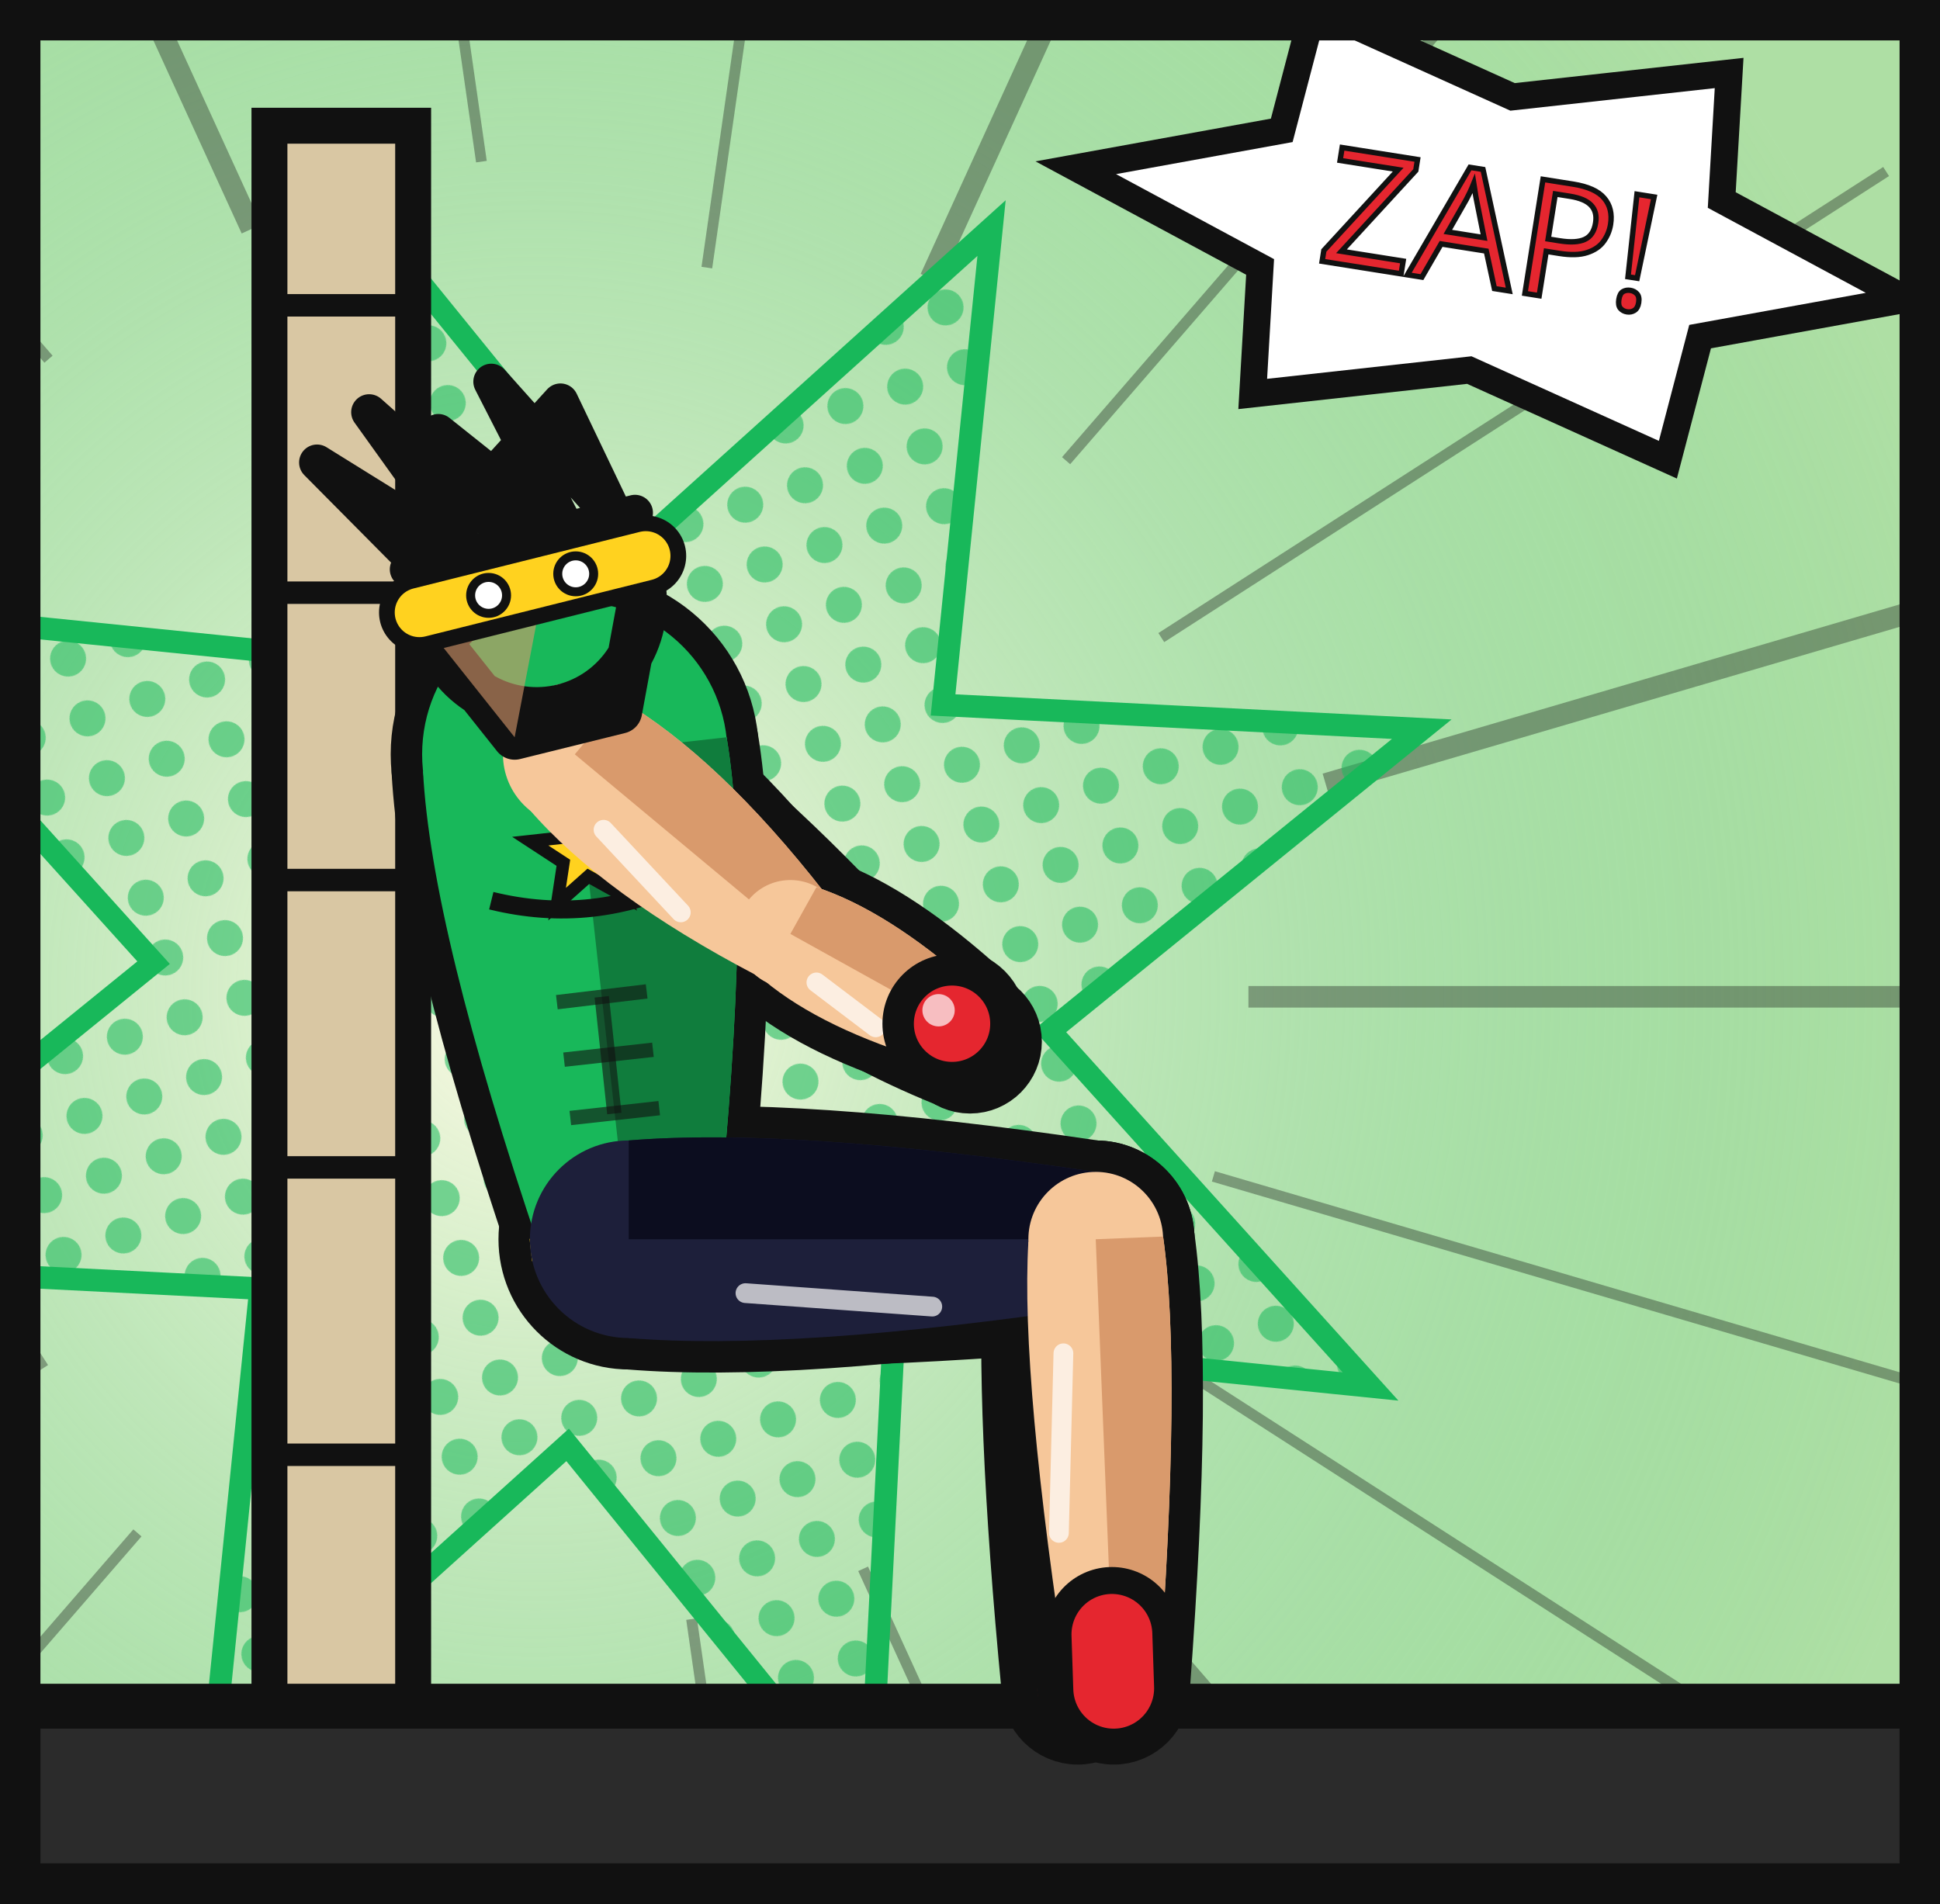
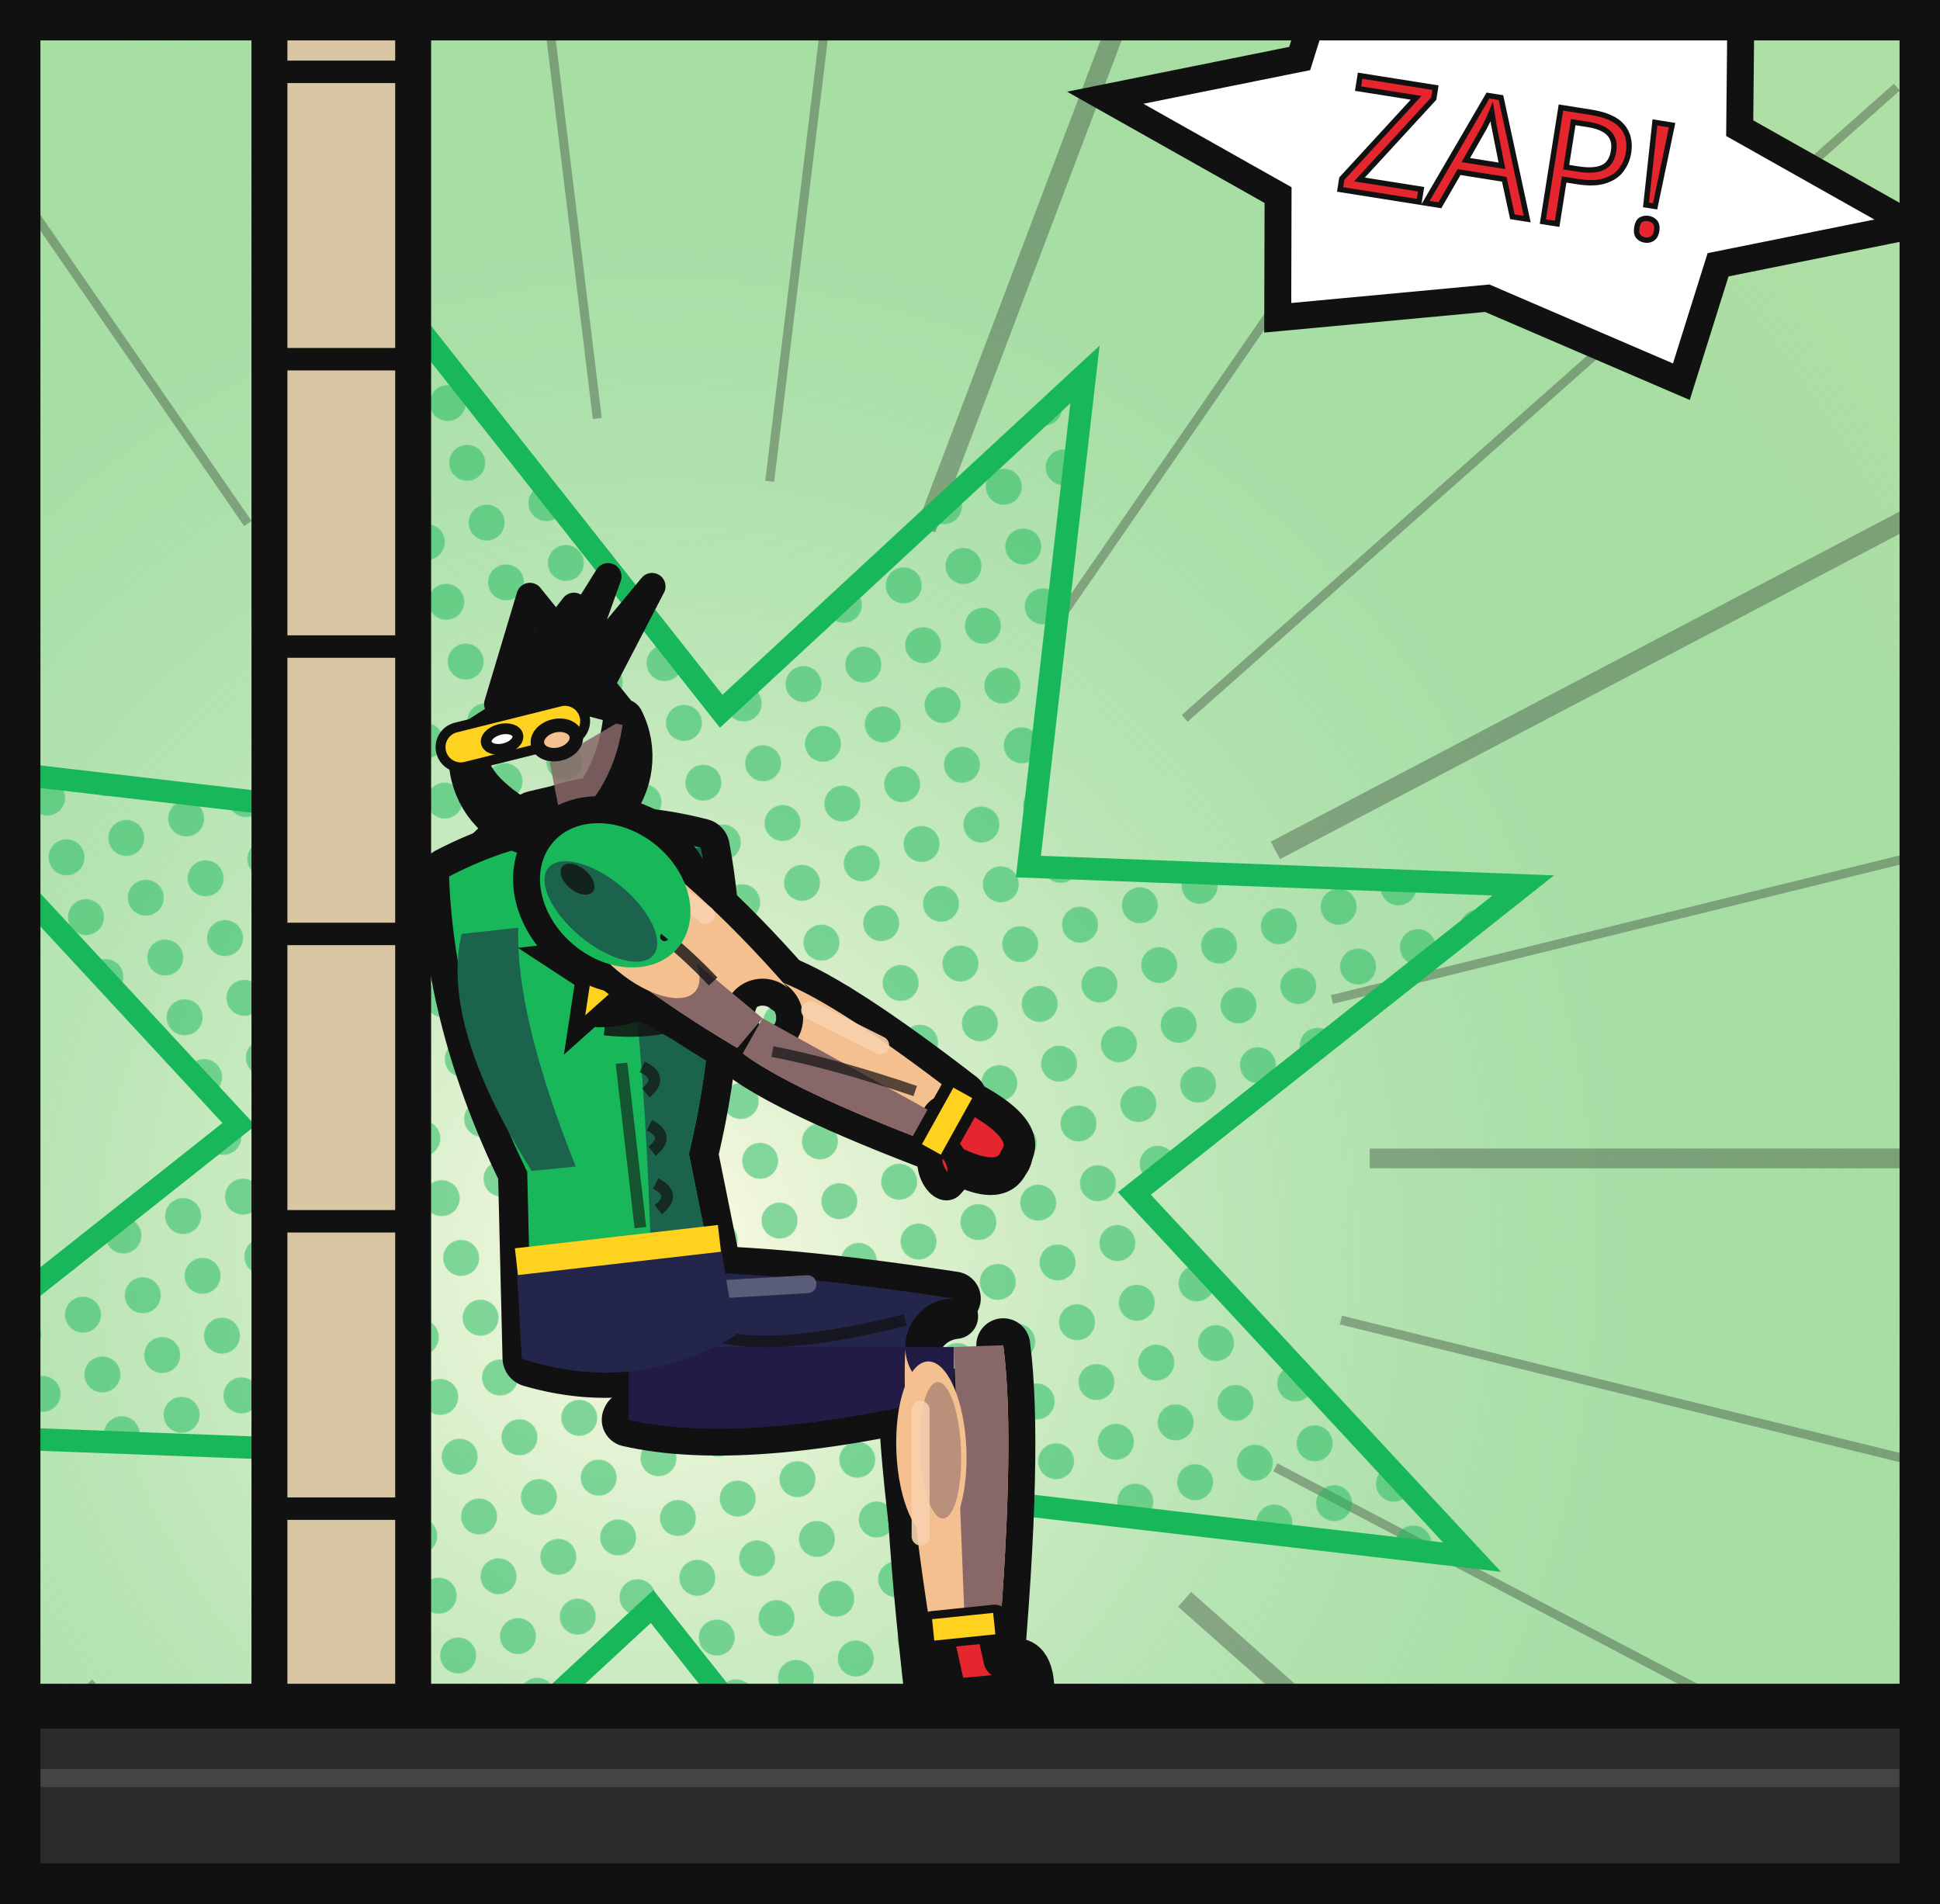
<svg xmlns="http://www.w3.org/2000/svg" viewBox="-8 -18 216 212" role="img" aria-label="Comic illustration: Captain Rep performing the Wall Sit">
  <defs>
-     <pattern id="z407202" width="7" height="7" patternUnits="userSpaceOnUse" patternTransform="rotate(-18)">
+     <pattern id="v407202" width="7" height="7" patternUnits="userSpaceOnUse" patternTransform="rotate(-18)">
      <circle cx="3.5" cy="3.5" r="2" fill="#18b85a" />
    </pattern>
-     <radialGradient id="z407202g" cx="29.5%" cy="48.9%" r="70%">
+     <radialGradient id="v407202g" cx="35.4%" cy="60.9%" r="70%">
      <stop offset="0" stop-color="#fffbe6" />
      <stop offset="1" stop-color="#18b85a" stop-opacity=".35" />
    </radialGradient>
  </defs>
  <rect x="-20" y="-30" width="240" height="250" fill="#fff4cc" />
-   <rect x="-20" y="-30" width="240" height="250" fill="url(#z407202g)" />
-   <line x1="131.0" y1="93.0" x2="229.0" y2="93.0" stroke="#111" stroke-width="2.4" opacity=".35" />
-   <line x1="127.1" y1="113.0" x2="222.1" y2="140.9" stroke="#111" stroke-width="1.2" opacity=".35" />
-   <line x1="117.9" y1="130.8" x2="202.0" y2="184.9" stroke="#111" stroke-width="1.2" opacity=".35" />
-   <line x1="104.8" y1="145.9" x2="170.3" y2="221.5" stroke="#111" stroke-width="2.4" opacity=".35" />
-   <line x1="88.1" y1="156.7" x2="129.6" y2="247.6" stroke="#111" stroke-width="1.2" opacity=".35" />
-   <line x1="69.0" y1="162.3" x2="83.2" y2="261.3" stroke="#111" stroke-width="1.2" opacity=".35" />
-   <line x1="47.3" y1="174.2" x2="34.8" y2="261.3" stroke="#111" stroke-width="2.4" opacity=".35" />
-   <line x1="22.4" y1="173.0" x2="-11.6" y2="247.6" stroke="#111" stroke-width="1.2" opacity=".35" />
-   <line x1="7.3" y1="152.7" x2="-52.3" y2="221.5" stroke="#111" stroke-width="1.2" opacity=".35" />
-   <line x1="-3.3" y1="133.0" x2="-84.0" y2="184.9" stroke="#111" stroke-width="2.4" opacity=".35" />
-   <line x1="-21.6" y1="116.7" x2="-104.1" y2="140.9" stroke="#111" stroke-width="1.2" opacity=".35" />
-   <line x1="-30.0" y1="93.0" x2="-111.0" y2="93.0" stroke="#111" stroke-width="1.2" opacity=".35" />
-   <line x1="-29.3" y1="67.1" x2="-104.1" y2="45.1" stroke="#111" stroke-width="2.4" opacity=".35" />
-   <line x1="-19.2" y1="42.7" x2="-84.0" y2="1.1" stroke="#111" stroke-width="1.2" opacity=".35" />
-   <line x1="-2.6" y1="22.0" x2="-52.3" y2="-35.5" stroke="#111" stroke-width="1.2" opacity=".35" />
-   <line x1="20.0" y1="7.5" x2="-11.6" y2="-61.6" stroke="#111" stroke-width="2.4" opacity=".35" />
-   <line x1="45.6" y1="-0.0" x2="34.8" y2="-75.3" stroke="#111" stroke-width="1.2" opacity=".35" />
-   <line x1="70.7" y1="11.8" x2="83.2" y2="-75.3" stroke="#111" stroke-width="1.2" opacity=".35" />
-   <line x1="95.6" y1="13.0" x2="129.6" y2="-61.6" stroke="#111" stroke-width="2.4" opacity=".35" />
-   <line x1="110.7" y1="33.3" x2="170.3" y2="-35.5" stroke="#111" stroke-width="1.2" opacity=".35" />
-   <line x1="121.3" y1="53.0" x2="202.0" y2="1.1" stroke="#111" stroke-width="1.2" opacity=".35" />
-   <line x1="139.6" y1="69.3" x2="222.1" y2="45.1" stroke="#111" stroke-width="2.4" opacity=".35" />
-   <polygon points="150.3,63.2 108.9,96.8 144.6,136.4 91.5,131.0 88.8,184.3 55.2,142.9 15.6,178.6 21.0,125.5 -32.3,122.8 9.1,89.2 -26.6,49.6 26.5,55.0 29.2,1.7 62.8,43.1 102.4,7.4 97.0,60.5" fill="url(#z407202)" opacity=".55" />
-   <polygon points="150.3,63.2 108.9,96.8 144.6,136.4 91.5,131.0 88.8,184.3 55.2,142.9 15.6,178.6 21.0,125.5 -32.3,122.8 9.1,89.2 -26.6,49.6 26.5,55.0 29.2,1.7 62.8,43.1 102.4,7.4 97.0,60.5" fill="none" stroke="#18b85a" stroke-width="2.5" />
-   <rect x="22" y="-4" width="16" height="198" fill="#d9c7a3" stroke="#111" stroke-width="4" />
-   <line x1="22" y1="16" x2="38" y2="16" stroke="#111" stroke-width="2.5" />
-   <line x1="22" y1="48" x2="38" y2="48" stroke="#111" stroke-width="2.5" />
-   <line x1="22" y1="80" x2="38" y2="80" stroke="#111" stroke-width="2.5" />
-   <line x1="22" y1="112" x2="38" y2="112" stroke="#111" stroke-width="2.5" />
-   <line x1="22" y1="144" x2="38" y2="144" stroke="#111" stroke-width="2.5" />
+   <rect x="-20" y="-30" width="240" height="250" fill="url(#v407202g)" />
+   <line x1="144.5" y1="111.0" x2="248.5" y2="111.0" stroke="#111" stroke-width="2.2" opacity=".3" />
+   <line x1="141.3" y1="129.0" x2="243.3" y2="154.1" stroke="#111" stroke-width="1" opacity=".3" />
+   <line x1="134.0" y1="145.4" x2="227.9" y2="194.7" stroke="#111" stroke-width="1" opacity=".3" />
+   <line x1="123.9" y1="160.1" x2="203.2" y2="230.4" stroke="#111" stroke-width="2.2" opacity=".3" />
+   <line x1="110.5" y1="171.9" x2="170.7" y2="259.2" stroke="#111" stroke-width="1" opacity=".3" />
+   <line x1="94.7" y1="180.2" x2="132.3" y2="279.3" stroke="#111" stroke-width="1" opacity=".3" />
+   <line x1="78.9" y1="196.4" x2="90.2" y2="289.7" stroke="#111" stroke-width="2.2" opacity=".3" />
+   <line x1="57.4" y1="202.4" x2="46.8" y2="289.7" stroke="#111" stroke-width="1" opacity=".3" />
+   <line x1="39.1" y1="188.6" x2="4.7" y2="279.3" stroke="#111" stroke-width="1" opacity=".3" />
+   <line x1="24.2" y1="175.2" x2="-33.8" y2="259.2" stroke="#111" stroke-width="2.2" opacity=".3" />
+   <line x1="2.6" y1="169.4" x2="-66.2" y2="230.4" stroke="#111" stroke-width="1" opacity=".3" />
+   <line x1="-13.9" y1="154.3" x2="-90.9" y2="194.7" stroke="#111" stroke-width="1" opacity=".3" />
+   <line x1="-24.7" y1="134.0" x2="-106.3" y2="154.1" stroke="#111" stroke-width="2.2" opacity=".3" />
+   <line x1="-28.5" y1="111.0" x2="-111.5" y2="111.0" stroke="#111" stroke-width="1" opacity=".3" />
+   <line x1="-26.7" y1="87.6" x2="-106.3" y2="68.0" stroke="#111" stroke-width="1" opacity=".3" />
+   <line x1="-18.3" y1="65.5" x2="-90.9" y2="27.4" stroke="#111" stroke-width="2.2" opacity=".3" />
+   <line x1="-4.9" y1="46.1" x2="-66.2" y2="-8.3" stroke="#111" stroke-width="1" opacity=".3" />
+   <line x1="19.6" y1="40.3" x2="-33.8" y2="-37.1" stroke="#111" stroke-width="1" opacity=".3" />
+   <line x1="35.9" y1="25.0" x2="4.7" y2="-57.3" stroke="#111" stroke-width="2.2" opacity=".3" />
+   <line x1="58.5" y1="28.6" x2="46.8" y2="-67.6" stroke="#111" stroke-width="1" opacity=".3" />
+   <line x1="77.7" y1="35.6" x2="90.2" y2="-67.6" stroke="#111" stroke-width="1" opacity=".3" />
+   <line x1="95.1" y1="40.9" x2="132.3" y2="-57.3" stroke="#111" stroke-width="2.2" opacity=".3" />
+   <line x1="110.5" y1="50.1" x2="170.7" y2="-37.1" stroke="#111" stroke-width="1" opacity=".3" />
+   <line x1="123.9" y1="62.0" x2="203.2" y2="-8.3" stroke="#111" stroke-width="1" opacity=".3" />
+   <line x1="134.0" y1="76.7" x2="227.9" y2="27.4" stroke="#111" stroke-width="2.2" opacity=".3" />
+   <line x1="140.3" y1="93.3" x2="243.3" y2="68.0" stroke="#111" stroke-width="1" opacity=".3" />
+   <polygon points="161.6,80.6 118.3,114.9 155.9,155.4 101.0,149.0 98.9,204.2 64.6,160.9 24.1,198.4 30.5,143.6 -24.7,141.5 18.6,107.2 -18.9,66.7 36.0,73.1 38.1,17.9 72.3,61.2 112.8,23.7 106.5,78.5" fill="url(#v407202)" opacity=".5" />
+   <polygon points="161.6,80.6 118.3,114.9 155.9,155.4 101.0,149.0 98.9,204.2 64.6,160.9 24.1,198.4 30.5,143.6 -24.7,141.5 18.6,107.2 -18.9,66.7 36.0,73.1 38.1,17.9 72.3,61.2 112.8,23.7 106.5,78.5" fill="none" stroke="#18b85a" stroke-width="2.5" />
+   <rect x="22.0" y="-30.0" width="16.0" height="240.0" fill="#d9c7a3" stroke="#111" stroke-width="4" />
+   <line x1="22" y1="-10" x2="38" y2="-10" stroke="#111" stroke-width="2.5" />
+   <line x1="22" y1="22" x2="38" y2="22" stroke="#111" stroke-width="2.5" />
+   <line x1="22" y1="54" x2="38" y2="54" stroke="#111" stroke-width="2.5" />
+   <line x1="22" y1="86" x2="38" y2="86" stroke="#111" stroke-width="2.5" />
+   <line x1="22" y1="118" x2="38" y2="118" stroke="#111" stroke-width="2.5" />
+   <line x1="22" y1="150" x2="38" y2="150" stroke="#111" stroke-width="2.5" />
  <rect x="-20" y="172" width="240" height="48" fill="#2b2b2b" />
+   <path d="M-20 180 H220" stroke="#444" stroke-width="2" />
  <line x1="-20" y1="172" x2="220" y2="172" stroke="#111" stroke-width="5" />
  <g>
-     <g fill="#111" stroke="#111" stroke-width="7" stroke-linejoin="round">
-       <path d="M61.6 130.0 Q79.1 131.7 111.7 129.0 L112.3 115.0 Q79.9 109.7 62.4 110.0 Z" />
-       <circle cx="62.0" cy="120.0" r="10.0" />
-       <circle cx="112.0" cy="122.0" r="7.0" />
+     <path d="M61.7 139.6 Q74.3 141.2 98.0 138.3 A4.9 4.9 0 0 1 98.4 128.6 Q75.0 123.8 62.3 124.4 A7.6 7.6 0 0 1 61.7 139.6Z" fill="none" stroke="#111" stroke-width="5" stroke-linejoin="round" />
+     <path d="M61.7 139.6 Q74.3 141.2 98.0 138.3 A4.9 4.9 0 0 1 98.4 128.6 Q75.0 123.8 62.3 124.4 A7.6 7.6 0 0 1 61.7 139.6Z" fill="#211645" />
+     <path d="M93.3 133.4 Q92.2 144.9 95.3 171.5 A2.9 2.9 0 0 1 101.1 171.5 Q104.2 144.9 103.1 133.4 A4.9 4.9 0 0 1 93.3 133.4Z" fill="none" stroke="#111" stroke-width="5" stroke-linejoin="round" />
+     <path d="M93.3 133.4 Q92.2 144.9 95.3 171.5 A2.9 2.9 0 0 1 101.1 171.5 Q104.2 144.9 103.1 133.4 A4.9 4.9 0 0 1 93.3 133.4Z" fill="#533b55" />
+     <ellipse cx="95.5" cy="144.9" rx="9.9" ry="3.6" transform="rotate(90.0 95.5 144.9)" fill="#533b55" />
+     <ellipse cx="96.4" cy="144.9" rx="7.6" ry="2.1" transform="rotate(90.0 96.4 144.9)" fill="#533b55" opacity=".55" />
+     <path d="M53.0 81.8 Q61.2 89.9 74.9 97.9 A4.0 4.0 0 0 1 79.8 91.6 Q68.8 80.2 59.0 74.2 A4.9 4.9 0 0 1 53.0 81.8Z" fill="none" stroke="#111" stroke-width="5" stroke-linejoin="round" />
+     <path d="M53.0 81.8 Q61.2 89.9 74.9 97.9 A4.0 4.0 0 0 1 79.8 91.6 Q68.8 80.2 59.0 74.2 A4.9 4.9 0 0 1 53.0 81.8Z" fill="#533b55" />
+     <ellipse cx="63.6" cy="86.7" rx="8.1" ry="3.4" transform="rotate(38.2 63.6 86.7)" fill="#533b55" />
+     <path d="M61.8 83.8 Q65.4 84.6 71.8 90.8" stroke="#111" stroke-width="1.3" fill="none" opacity=".8" />
+     <path d="M75.2 98.2 Q80.8 102.7 95.9 109.6 A2.7 2.7 0 0 1 98.8 105.0 Q85.9 94.4 79.5 91.4 A4.0 4.0 0 0 1 75.2 98.2Z" fill="none" stroke="#111" stroke-width="5" stroke-linejoin="round" />
+     <path d="M75.2 98.2 Q80.8 102.7 95.9 109.6 A2.7 2.7 0 0 1 98.8 105.0 Q85.9 94.4 79.5 91.4 A4.0 4.0 0 0 1 75.2 98.2Z" fill="#533b55" />
+     <path d="M94.6 165.0 L96.0 172.6 L105.8 171.7 Q105.8 167.0 102.2 168.3 L101.4 164.2Z" fill="#a3141b" stroke="#111" stroke-width="3.5" stroke-linejoin="round" />
+     <path d="M96.0 172.6 L105.8 171.7" stroke="#111" stroke-width="3" />
+     <path d="M94.6 165.0 L101.4 164.2" stroke="#ffd21f" stroke-width="2.4" />
+     <path d="M95.4 110.3 Q102.9 115.4 104.7 111.9 Q107.1 108.7 99.2 104.2Z" fill="#a3141b" stroke="#111" stroke-width="3.5" stroke-linejoin="round" />
+     <ellipse cx="96.9" cy="112.1" rx="2.4" ry="1.4" transform="rotate(72.0 96.9 112.1)" fill="#a3141b" stroke="#111" stroke-width="2.5" />
+     <path d="M95.2 110.6 L99.4 103.9" stroke="#111" stroke-width="5" />
+     <path d="M95.4 110.3 L99.2 104.2" stroke="#ffd21f" stroke-width="2.4" />
+     <path d="M44.1 79.3 Q49.1 72.4 57.6 71.1 L51.3 72.6 Q59.9 71.2 67.9 76.7Z" fill="#1c634e" stroke="#111" stroke-width="5" stroke-linejoin="round" />
+     <path d="M62.0 140.1 Q74.7 143.0 98.2 137.4 A5.4 5.4 0 0 1 98.2 126.6 Q74.7 123.0 62.0 123.8 A8.1 8.1 0 0 1 62.0 140.1Z" fill="none" stroke="#111" stroke-width="6" stroke-linejoin="round" />
+     <path d="M92.8 132.2 Q92.2 143.7 96.7 170.1 A3.1 3.1 0 0 1 102.8 169.9 Q105.2 143.1 103.7 131.8 A5.4 5.4 0 0 1 92.8 132.2Z" fill="none" stroke="#111" stroke-width="6" stroke-linejoin="round" />
+     <path d="M42.0 79.6 Q42.6 95.9 50.7 112.5 L51.2 133.2 Q62.5 136.5 72.8 130.8 L68.7 110.5 Q73.0 92.5 70.0 76.4 Q55.4 72.6 42.0 79.6Z" fill="none" stroke="#111" stroke-width="6.5" stroke-linejoin="round" />
+     <path d="M62.0 140.1 Q74.7 143.0 98.2 137.4 A5.4 5.4 0 0 1 98.2 126.6 Q74.7 123.0 62.0 123.8 A8.1 8.1 0 0 1 62.0 140.1Z" fill="#23264a" />
+     <path d="M62.0 132.0 L62.0 140.1 Q74.7 143.0 98.2 137.4 L98.2 132.0 Z" fill="#221b46" />
+     <path d="M69.2 129.5 Q74.7 133.5 92.8 129.0" stroke="#111" stroke-width="1.3" fill="none" opacity=".75" />
+     <path d="M68.5 125.8 L81.9 125.0" stroke="#61637d" stroke-width="2" stroke-linecap="round" opacity=".9" />
+     <path d="M92.8 132.2 Q92.2 143.7 96.7 170.1 A3.1 3.1 0 0 1 102.8 169.9 Q105.2 143.1 103.7 131.8 A5.4 5.4 0 0 1 92.8 132.2Z" fill="#f4c08f" />
+     <path d="M98.2 132.0 L103.7 131.8 Q105.2 143.1 102.8 169.9 L99.7 170.0 Z" fill="#886768" />
+     <ellipse cx="95.7" cy="143.5" rx="9.9" ry="3.9" transform="rotate(87.7 95.7 143.5)" fill="#f4c08f" />
+     <ellipse cx="96.7" cy="143.5" rx="7.6" ry="2.3" transform="rotate(87.7 96.7 143.5)" fill="#886768" opacity=".55" />
+     <path d="M94.5 139.0 L94.5 153.1" stroke="#f7d2ae" stroke-width="2" stroke-linecap="round" opacity=".9" />
+     <path d="M42.0 79.6 Q42.6 95.9 50.7 112.5 L51.2 133.2 Q62.5 136.5 72.8 130.8 L68.7 110.5 Q73.0 92.5 70.0 76.4 Q55.4 72.6 42.0 79.6Z" fill="#18b85a" />
+     <path d="M43.4 86.0 Q41.0 96.1 51.2 112.4 L56.1 111.9 Q49.4 95.1 49.7 85.3Z" fill="#1c634e" />
+     <path d="M70.0 76.4 Q73.0 92.5 68.7 110.5 L72.8 130.8 L64.7 131.7 Q64.1 93.5 60.2 77.5Z" fill="#1c634e" />
+     <ellipse cx="63.5" cy="88.1" rx="7.1" ry="7.1" transform="rotate(83.7 63.5 88.1)" fill="#59cc88" opacity=".55" />
+     <path d="M69.8 80.8 Q70.7 95.0 58.6 95.2" stroke="#111" stroke-width="2.4" fill="none" stroke-linecap="round" />
+     <path d="M59.4 95.7 Q66.6 96.5 70.8 93.3" stroke="#111" stroke-width="3.2" fill="none" opacity=".85" />
+     <path d="M63.5 100.8 Q66.0 102.0 63.9 103.7" stroke="#111" stroke-width="1.3" fill="none" opacity=".7" />
+     <path d="M64.3 107.3 Q66.7 108.5 64.6 110.2" stroke="#111" stroke-width="1.3" fill="none" opacity=".7" />
+     <path d="M65.0 113.8 Q67.4 115.0 65.3 116.7" stroke="#111" stroke-width="1.3" fill="none" opacity=".7" />
+     <path d="M61.2 100.4 L63.3 118.7" stroke="#111" stroke-width="1.3" opacity=".6" />
+     <path d="M71.6 120.0 Q63.3 124.2 58.4 129.1" stroke="#111" stroke-width="1.6" fill="none" opacity=".7" />
+     <path d="M49.5 122.5 L50.1 133.3 Q62.6 137.4 73.9 130.7 L72.1 119.9Z" fill="#23264a" />
+     <path d="M49.5 122.5 L72.1 119.9" stroke="#ffd21f" stroke-width="3" />
+     <g transform="translate(60.1 89.6) rotate(-6.3) scale(1.3)">
+       <polygon points="0,-6 1.8,-1.8 6,-1.8 2.6,1 3.8,5.5 0,2.8 -3.8,5.5 -2.6,1 -6,-1.8 -1.8,-1.8" fill="#ffd21f" stroke="#111" stroke-width="1.3" />
    </g>
-     <g fill="#0c0d1f">
-       <path d="M61.6 130.0 Q79.1 131.7 111.7 129.0 L112.3 115.0 Q79.9 109.7 62.4 110.0 Z" />
-       <circle cx="62.0" cy="120.0" r="10.0" />
-       <circle cx="112.0" cy="122.0" r="7.0" />
-     </g>
-     <path d="M62.0 120.0 L112.0 122.0 L112.3 115.0 Q79.9 109.7 62.4 110.0 Z" fill="#000" />
-     <path d="M74.3 126.0 L94.2 127.9" stroke="#fff" stroke-width="2.2" stroke-linecap="round" opacity=".7" />
-     <g fill="#111" stroke="#111" stroke-width="7" stroke-linejoin="round">
-       <path d="M105.0 122.0 Q104.0 138.8 107.0 170.0 L117.0 170.0 Q120.0 138.8 119.0 122.0 Z" />
-       <circle cx="112.0" cy="122.0" r="7.0" />
-       <circle cx="112.0" cy="170.0" r="5.0" />
-     </g>
-     <g fill="#c98a5e">
-       <path d="M105.0 122.0 Q104.0 138.8 107.0 170.0 L117.0 170.0 Q120.0 138.8 119.0 122.0 Z" />
-       <circle cx="112.0" cy="122.0" r="7.0" />
-       <circle cx="112.0" cy="170.0" r="5.0" />
-     </g>
-     <path d="M112.0 122.0 L112.0 170.0 L117.0 170.0 Q120.0 138.8 119.0 122.0 Z" fill="#a16e4b" />
-     <path d="M108.2 134.0 L107.2 153.2" stroke="#fff" stroke-width="2.2" stroke-linecap="round" opacity=".7" />
-     <g fill="#111" stroke="#111" stroke-width="7" stroke-linejoin="round">
-       <path d="M51.7 71.5 Q61.9 81.5 80.6 92.3 L87.4 83.7 Q72.5 68.1 60.3 60.5 Z" />
-       <circle cx="56.0" cy="66.0" r="7.0" />
-       <circle cx="84.0" cy="88.0" r="5.5" />
-     </g>
-     <g fill="#c98a5e">
-       <path d="M51.7 71.5 Q61.9 81.5 80.6 92.3 L87.4 83.7 Q72.5 68.1 60.3 60.5 Z" />
-       <circle cx="56.0" cy="66.0" r="7.0" />
-       <circle cx="84.0" cy="88.0" r="5.5" />
-     </g>
-     <path d="M56.0 66.0 L84.0 88.0 L87.4 83.7 Q72.5 68.1 60.3 60.5 Z" fill="#a16e4b" />
-     <path d="M60.6 74.5 L71.0 84.3" stroke="#fff" stroke-width="2.2" stroke-linecap="round" opacity=".7" />
-     <g fill="#111" stroke="#111" stroke-width="7" stroke-linejoin="round">
-       <path d="M81.1 92.7 Q87.0 97.5 97.6 101.8 L102.4 94.2 Q93.8 86.5 86.9 83.3 Z" />
-       <circle cx="84.0" cy="88.0" r="5.5" />
-       <circle cx="100.0" cy="98.0" r="4.5" />
-     </g>
-     <g fill="#c98a5e">
-       <path d="M81.1 92.7 Q87.0 97.5 97.6 101.8 L102.4 94.2 Q93.8 86.5 86.9 83.3 Z" />
-       <circle cx="84.0" cy="88.0" r="5.5" />
-       <circle cx="100.0" cy="98.0" r="4.5" />
-     </g>
-     <path d="M84.0 88.0 L100.0 98.0 L102.4 94.2 Q93.8 86.5 86.9 83.3 Z" fill="#a16e4b" />
-     <path d="M86.4 93.1 L92.3 97.8" stroke="#fff" stroke-width="2.2" stroke-linecap="round" opacity=".7" />
-     <path d="M112.0 164.0 L112.0 170.0" stroke="#111" stroke-width="15" stroke-linecap="round" />
-     <path d="M112.0 164.0 L112.0 170.0" stroke="#e5262f" stroke-width="9" stroke-linecap="round" />
-     <circle cx="100.0" cy="98.0" r="6" fill="#e5262f" stroke="#111" stroke-width="3.5" />
-     <circle cx="98.5" cy="96.5" r="1.8" fill="#fff" opacity=".7" />
-     <path d="M39.1 67.9 Q40.0 85.3 52.1 121.1 L71.9 118.9 Q75.8 81.3 72.9 64.1 Z" fill="#111" stroke="#111" stroke-width="7" stroke-linejoin="round" />
-     <circle cx="56.0" cy="66.0" r="17" fill="#111" stroke="#111" stroke-width="7" />
-     <g fill="#111" stroke="#111" stroke-width="7" stroke-linejoin="round">
-       <path d="M62.0 131.0 Q80.2 132.5 114.0 127.5 L114.0 112.5 Q80.2 107.5 62.0 109.0 Z" />
-       <circle cx="62.0" cy="120.0" r="11.0" />
-       <circle cx="114.0" cy="120.0" r="7.5" />
-     </g>
-     <g fill="#111" stroke="#111" stroke-width="7" stroke-linejoin="round">
-       <path d="M106.5 120.3 Q105.6 135.4 111.0 170.2 L121.0 169.8 Q123.6 134.6 121.5 119.7 Z" />
-       <circle cx="114.0" cy="120.0" r="7.5" />
-       <circle cx="116.0" cy="170.0" r="5.0" />
-     </g>
-     <g fill="#111" stroke="#111" stroke-width="7" stroke-linejoin="round">
-       <path d="M50.9 72.1 Q59.2 81.7 76.2 90.6 L83.8 81.4 Q72.0 66.3 61.1 59.9 Z" />
-       <circle cx="56.0" cy="66.0" r="8.0" />
-       <circle cx="80.0" cy="86.0" r="6.0" />
-     </g>
-     <g fill="#111" stroke="#111" stroke-width="7" stroke-linejoin="round">
-       <path d="M77.1 91.2 Q83.6 96.6 95.7 100.2 L100.3 91.8 Q90.8 83.4 82.9 80.8 Z" />
-       <circle cx="80.0" cy="86.0" r="6.0" />
-       <circle cx="98.0" cy="96.0" r="4.8" />
-     </g>
-     <circle cx="56.0" cy="66.0" r="17" fill="#18b85a" />
-     <path d="M39.1 67.9 Q40.0 85.3 52.1 121.1 L71.9 118.9 Q75.8 81.3 72.9 64.1 Z" fill="#18b85a" />
-     <path d="M56.0 66.0 L62.0 120.0 L71.9 118.9 Q75.8 81.3 72.9 64.1 Z" fill="#107d3d" />
-     <path d="M46.7 82.3 Q58.1 85.1 68.6 79.9" stroke="#111" stroke-width="2" fill="none" />
-     <path d="M54.0 93.6 L64.0 92.4" stroke="#111" stroke-width="1.6" opacity=".6" />
-     <path d="M54.8 100.0 L64.7 98.9" stroke="#111" stroke-width="1.6" opacity=".6" />
-     <path d="M55.5 106.5 L65.4 105.4" stroke="#111" stroke-width="1.6" opacity=".6" />
-     <path d="M59.0 93.0 L60.4 106.0" stroke="#111" stroke-width="1.6" opacity=".6" />
-     <g transform="translate(57.2 76.8) rotate(-6.3)">
-       <polygon points="0,-6 1.8,-1.8 6,-1.8 2.6,1 3.8,5.5 0,2.8 -3.8,5.5 -2.6,1 -6,-1.8 -1.8,-1.8" fill="#ffd21f" stroke="#111" stroke-width="1.4" />
-     </g>
-     <path d="M51.1 121.2 L72.9 118.8" stroke="#111" stroke-width="5" />
-     <path d="M51.1 121.2 L72.9 118.8" stroke="#ffd21f" stroke-width="2.5" />
-     <g fill="#1d1f3a">
-       <path d="M62.0 131.0 Q80.2 132.5 114.0 127.5 L114.0 112.5 Q80.2 107.5 62.0 109.0 Z" />
-       <circle cx="62.0" cy="120.0" r="11.0" />
-       <circle cx="114.0" cy="120.0" r="7.5" />
-     </g>
-     <path d="M62.0 120.0 L114.0 120.0 L114.0 112.5 Q80.2 107.5 62.0 109.0 Z" fill="#0c0d1f" />
-     <path d="M75.0 126.0 L95.8 127.5" stroke="#fff" stroke-width="2.2" stroke-linecap="round" opacity=".7" />
-     <g fill="#f6c79a">
-       <path d="M106.5 120.3 Q105.6 135.4 111.0 170.2 L121.0 169.8 Q123.6 134.6 121.5 119.7 Z" />
-       <circle cx="114.0" cy="120.0" r="7.5" />
-       <circle cx="116.0" cy="170.0" r="5.0" />
-     </g>
-     <path d="M114.0 120.0 L116.0 170.0 L121.0 169.8 Q123.6 134.6 121.5 119.7 Z" fill="#d99a6c" />
-     <path d="M110.4 132.7 L109.9 152.7" stroke="#fff" stroke-width="2.2" stroke-linecap="round" opacity=".7" />
-     <g fill="#f6c79a">
-       <path d="M50.9 72.1 Q59.2 81.7 76.2 90.6 L83.8 81.4 Q72.0 66.3 61.1 59.9 Z" />
-       <circle cx="56.0" cy="66.0" r="8.0" />
-       <circle cx="80.0" cy="86.0" r="6.0" />
-     </g>
-     <path d="M56.0 66.0 L80.0 86.0 L83.8 81.4 Q72.0 66.3 61.1 59.9 Z" fill="#d99a6c" />
-     <path d="M59.2 74.4 L67.8 83.6" stroke="#fff" stroke-width="2.2" stroke-linecap="round" opacity=".7" />
-     <g fill="#f6c79a">
-       <path d="M77.1 91.2 Q83.6 96.6 95.7 100.2 L100.3 91.8 Q90.8 83.4 82.9 80.8 Z" />
-       <circle cx="80.0" cy="86.0" r="6.0" />
-       <circle cx="98.0" cy="96.0" r="4.8" />
-     </g>
-     <path d="M80.0 86.0 L98.0 96.0 L100.3 91.8 Q90.8 83.4 82.9 80.8 Z" fill="#d99a6c" />
-     <path d="M82.9 91.4 L89.5 96.4" stroke="#fff" stroke-width="2.2" stroke-linecap="round" opacity=".7" />
-     <path d="M115.8 164.0 L116.0 170.0" stroke="#111" stroke-width="15" stroke-linecap="round" />
-     <path d="M115.8 164.0 L116.0 170.0" stroke="#e5262f" stroke-width="9" stroke-linecap="round" />
-     <circle cx="98.0" cy="96.0" r="6" fill="#e5262f" stroke="#111" stroke-width="3.5" />
-     <circle cx="96.5" cy="94.5" r="1.8" fill="#fff" opacity=".7" />
-     <polygon points="62.7,39.1 39.6,45.9 27.3,33.5 45.0,44.5 33.1,27.9 50.3,43.2 40.8,30.1 55.6,41.9 46.7,24.5 61.0,40.5 54.4,26.7 37.4,45.4" fill="#1a1a1a" stroke="#111" stroke-width="4" stroke-linejoin="round" />
-     <path d="M63.6 47.1 A12 12 0 0 1 40.4 52.9 L49.3 64.1 L61.0 61.2 Z" fill="#f6c79a" stroke="#111" stroke-width="5" stroke-linejoin="round" />
-     <path d="M52.0 50.0 L49.3 64.1 L40.4 52.9Z" fill="#d99a6c" opacity=".6" />
-     <path d="M63.9 43.9 L38.7 50.2" stroke="#111" stroke-width="9" stroke-linecap="round" />
-     <path d="M63.9 43.9 L38.7 50.2" stroke="#ffd21f" stroke-width="5.5" stroke-linecap="round" />
-     <circle cx="56.1" cy="45.9" r="2" fill="#fff" stroke="#111" stroke-width="1" />
-     <circle cx="46.4" cy="48.3" r="2" fill="#fff" stroke="#111" stroke-width="1" />
+     <path d="M95.9 163.5 L97.6 171.1 L107.3 170.2 Q107.2 165.5 103.6 166.8 L102.7 162.8Z" fill="#e5262f" stroke="#111" stroke-width="4.2" stroke-linejoin="round" />
+     <path d="M97.6 171.1 L107.3 170.2" stroke="#111" stroke-width="3" />
+     <path d="M95.9 163.5 L102.7 162.8" stroke="#ffd21f" stroke-width="2.4" />
+     <path d="M44.2 66.4 A9.1 9.1 0 1 0 61.4 62.1 Q60.5 69.8 54.7 74.5 L51.8 74.3 Q44.2 70.1 44.2 66.4Z" fill="#f4c08f" stroke="#111" stroke-width="4.5" stroke-linejoin="round" />
+     <path d="M61.4 62.1 Q60.5 69.8 54.7 74.5 L53.2 66.9Z" fill="#886768" opacity=".85" />
+     <polygon points="43.7,64.2 59.3,57.5 64.6,47.3 55.3,58.5 59.7,46.2 51.4,59.5 55.9,49.5 47.4,60.4 51.0,48.4 61.3,61.2 52.1,58.8" fill="#141414" stroke="#111" stroke-width="3" stroke-linejoin="round" />
+     <path d="M43.3 65.2 L54.9 62.3" stroke="#111" stroke-width="5.6" stroke-linecap="round" />
+     <path d="M43.3 65.2 L54.9 62.3" stroke="#ffd21f" stroke-width="3.4" stroke-linecap="round" />
+     <ellipse cx="47.9" cy="64.3" rx="1.8" ry="1.1" transform="rotate(166.0 47.9 64.3)" fill="#fff" stroke="#111" stroke-width="1.2" />
+     <ellipse cx="54.0" cy="64.4" rx="1.6" ry="2.2" transform="rotate(-104.0 54.0 64.4)" fill="#f4c08f" stroke="#111" stroke-width="1.5" />
+     <path d="M49.1 70.9 l-2.2 0.5" stroke="#111" stroke-width="1.6" stroke-linecap="round" />
+     <path d="M52.5 82.2 Q60.4 90.6 74.1 98.7 A4.3 4.3 0 0 1 79.7 92.0 Q69.2 80.0 59.5 73.8 A5.4 5.4 0 0 1 52.5 82.2Z" fill="none" stroke="#111" stroke-width="6" stroke-linejoin="round" />
+     <path d="M74.7 99.3 Q80.0 103.3 96.0 109.4 A2.9 2.9 0 0 1 98.9 104.3 Q85.3 93.8 79.1 91.4 A4.5 4.5 0 0 1 74.7 99.3Z" fill="none" stroke="#111" stroke-width="6" stroke-linejoin="round" />
+     <ellipse cx="60.5" cy="81.7" rx="9.1" ry="7.2" transform="rotate(39.8 60.5 81.7)" fill="#111" stroke="#111" stroke-width="6" />
+     <path d="M52.5 82.2 Q60.4 90.6 74.1 98.7 A4.3 4.3 0 0 1 79.7 92.0 Q69.2 80.0 59.5 73.8 A5.4 5.4 0 0 1 52.5 82.2Z" fill="#f4c08f" />
+     <path d="M56.0 78.0 L52.5 82.2 Q60.4 90.6 74.1 98.7 L76.9 95.4 Z" fill="#886768" />
+     <ellipse cx="63.2" cy="87.2" rx="8.1" ry="3.8" transform="rotate(39.8 63.2 87.2)" fill="#f4c08f" />
+     <path d="M61.6 84.0 Q65.2 84.8 71.4 91.3" stroke="#111" stroke-width="1.3" fill="none" opacity=".8" />
+     <path d="M62.5 77.9 L70.6 83.9" stroke="#f7d2ae" stroke-width="2" stroke-linecap="round" opacity=".9" />
+     <path d="M74.7 99.3 Q80.0 103.3 96.0 109.4 A2.9 2.9 0 0 1 98.9 104.3 Q85.3 93.8 79.1 91.4 A4.5 4.5 0 0 1 74.7 99.3Z" fill="#f4c08f" />
+     <path d="M76.9 95.4 L74.7 99.3 Q80.0 103.3 96.0 109.4 L97.5 106.8 Z" fill="#886768" />
+     <path d="M78.0 99.1 Q84.8 100.4 93.9 103.5" stroke="#111" stroke-width="1.2" fill="none" opacity=".7" />
+     <path d="M82.2 94.5 L90.0 98.4" stroke="#f7d2ae" stroke-width="2" stroke-linecap="round" opacity=".9" />
+     <ellipse cx="60.5" cy="81.7" rx="9.1" ry="7.2" transform="rotate(39.8 60.5 81.7)" fill="#18b85a" />
+     <ellipse cx="58.9" cy="83.5" rx="7.6" ry="3.6" transform="rotate(39.8 58.9 83.5)" fill="#1c634e" />
+     <path d="M66.0 86.3 q-1.9 2.3 0 0" stroke="#111" />
+     <ellipse cx="56.3" cy="79.9" rx="2.2" ry="1.3" transform="rotate(39.8 56.3 79.9)" fill="#111" opacity=".8" />
+     <path d="M95.7 110.0 Q103.4 114.7 105.0 111.0 Q107.3 107.7 99.2 103.7Z" fill="#e5262f" stroke="#111" stroke-width="3.5" stroke-linejoin="round" />
+     <ellipse cx="97.2" cy="111.7" rx="2.4" ry="1.4" transform="rotate(69.1 97.2 111.7)" fill="#e5262f" stroke="#111" stroke-width="2.5" />
+     <path d="M95.5 110.3 L99.4 103.3" stroke="#111" stroke-width="5" />
+     <path d="M95.7 110.0 L99.2 103.7" stroke="#ffd21f" stroke-width="2.4" />
  </g>
-   <g transform="rotate(9 158 8)">
-     <polygon points="204.8,8.0 182.8,15.7 181.4,29.8 158.0,23.4 134.6,29.8 133.2,15.7 111.2,8.0 133.2,0.3 134.6,-13.8 158.0,-7.4 181.4,-13.8 182.8,0.3" fill="#fff" stroke="#111" stroke-width="3" />
-     <text x="158" y="14" font-family="Bangers,Impact,sans-serif" font-size="18" text-anchor="middle" fill="#e5262f" stroke="#111" stroke-width=".6">ZAP!</text>
+   <g transform="rotate(9 160 0)">
+     <polygon points="205.5,0.0 184.8,7.7 182.8,21.2 160.0,15.4 137.3,21.2 135.2,7.7 114.5,0.0 135.2,-7.7 137.2,-21.2 160.0,-15.4 182.8,-21.2 184.8,-7.7" fill="#fff" stroke="#111" stroke-width="3" />
+     <text x="160" y="6" font-family="Bangers,Impact,sans-serif" font-size="18" text-anchor="middle" fill="#e5262f" stroke="#111" stroke-width=".6">ZAP!</text>
  </g>
  <rect x="-6" y="-16" width="212" height="208" fill="none" stroke="#111" stroke-width="5" />
</svg>
